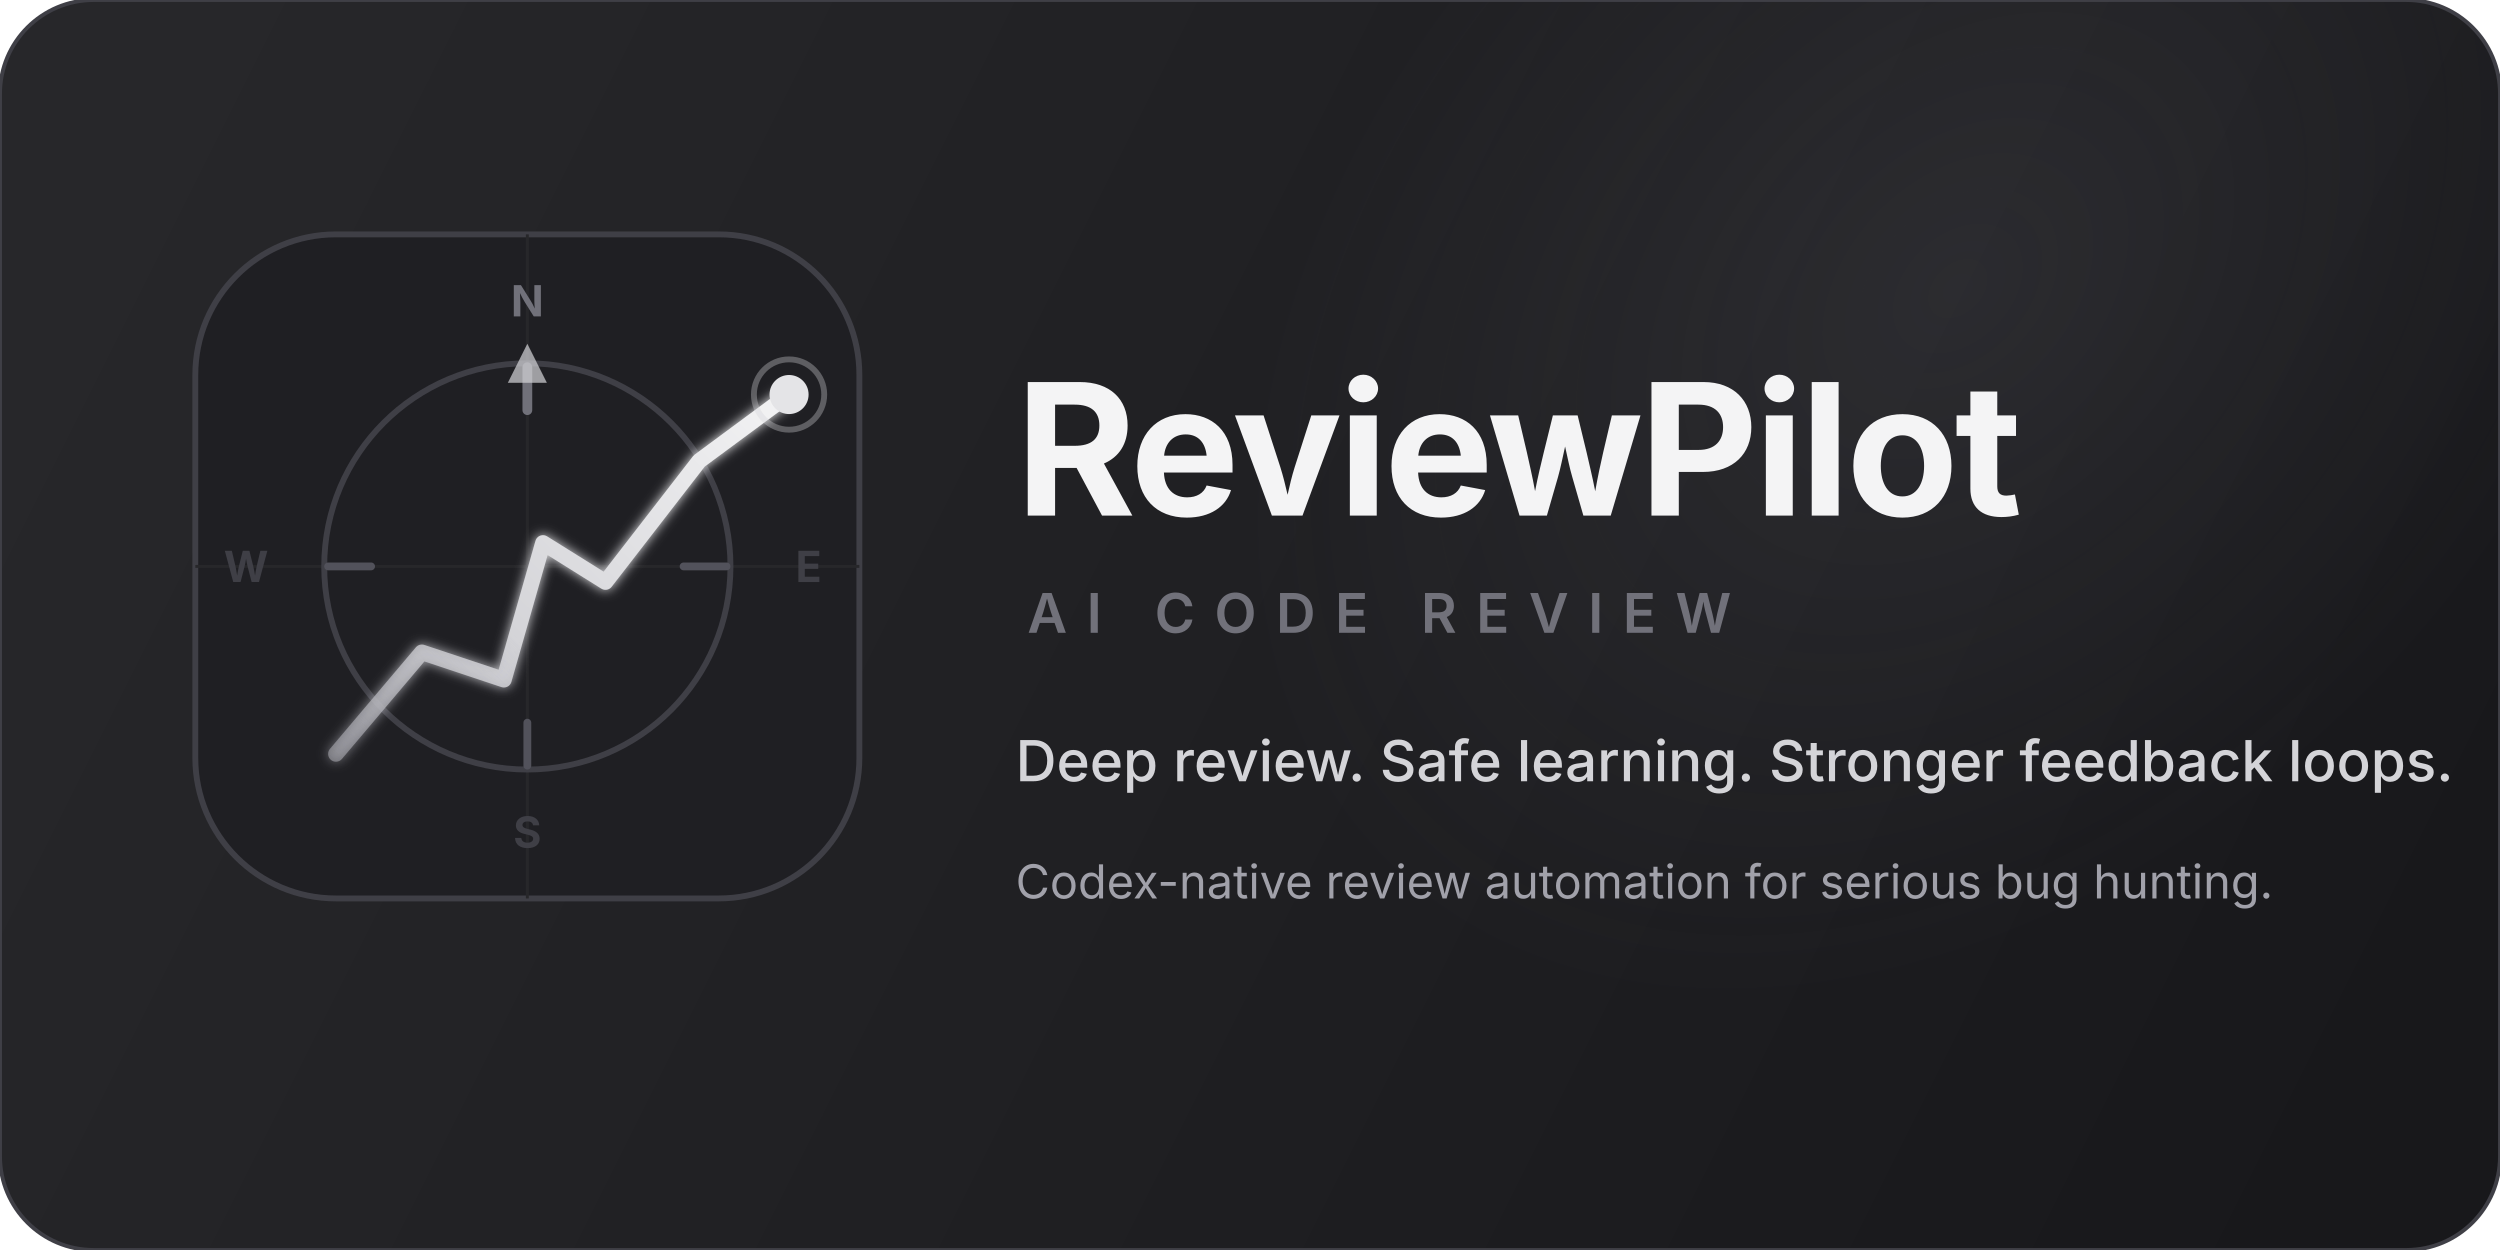
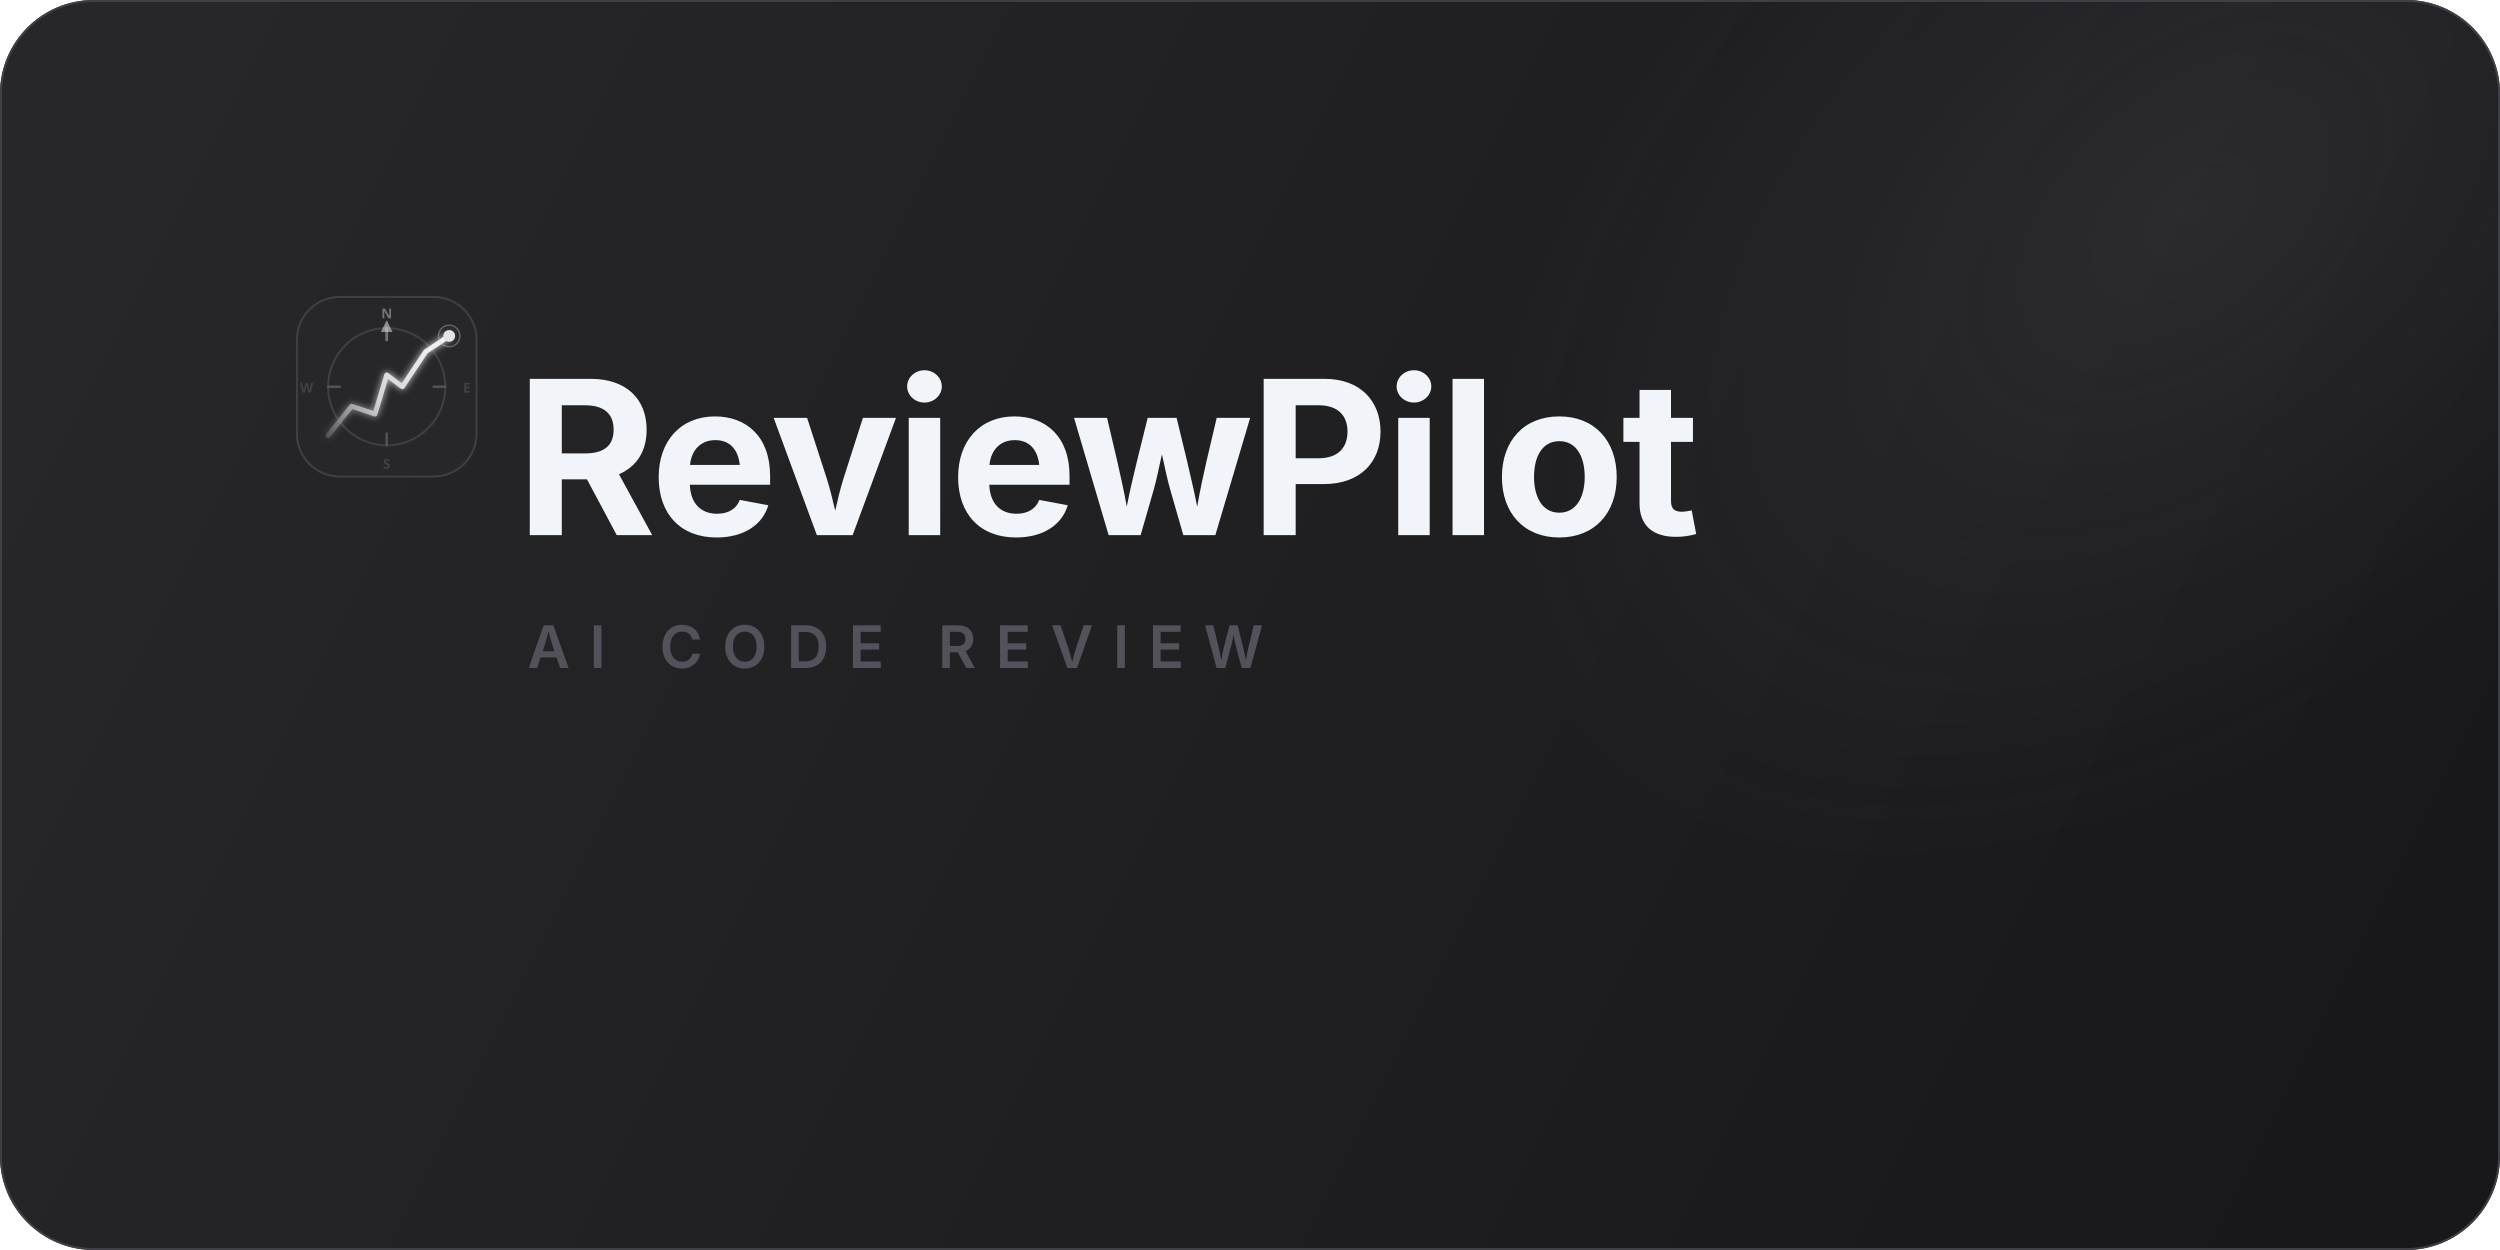
<svg xmlns="http://www.w3.org/2000/svg" width="1280" height="640" viewBox="0 0 1280 640" fill="none" role="img" aria-label="ReviewPilot graphite banner">
  <defs>
-     <linearGradient id="reviewpilot-banner-bg" x1="80" y1="40" x2="1200" y2="600" gradientUnits="userSpaceOnUse">
+     <linearGradient id="reviewpilot-github-banner-bg" x1="80" y1="40" x2="1200" y2="600" gradientUnits="userSpaceOnUse">
      <stop offset="0%" stop-color="#27272a" />
      <stop offset="100%" stop-color="#18181b" />
    </linearGradient>
-     <radialGradient id="reviewpilot-banner-glow" cx="0" cy="0" r="1" gradientUnits="userSpaceOnUse" gradientTransform="translate(1000 150) rotate(135) scale(420 300)">
+     <radialGradient id="reviewpilot-github-banner-glow" cx="0" cy="0" r="1" gradientUnits="userSpaceOnUse" gradientTransform="translate(1120 110) rotate(140) scale(420 260)">
      <stop stop-color="#71717a" stop-opacity="0.18" />
      <stop offset="1" stop-color="#71717a" stop-opacity="0" />
    </radialGradient>
-     <linearGradient id="reviewpilot-banner-route" x1="152" y1="410" x2="392" y2="160" gradientUnits="userSpaceOnUse">
-       <stop offset="0%" stop-color="#a1a1aa" stop-opacity="0.35" />
-       <stop offset="45%" stop-color="#d4d4d8" />
+     <linearGradient id="reviewpilot-github-banner-route" x1="20" y1="75" x2="80" y2="25" gradientUnits="userSpaceOnUse">
+       <stop offset="0%" stop-color="#a1a1aa" stop-opacity="0.3" />
+       <stop offset="40%" stop-color="#d4d4d8" />
      <stop offset="100%" stop-color="#f4f4f5" />
    </linearGradient>
-     <filter id="reviewpilot-banner-route-glow" x="-20%" y="-20%" width="140%" height="140%">
-       <feGaussianBlur stdDeviation="3" result="blurred" />
+     <filter id="reviewpilot-github-banner-route-glow" x="-20%" y="-20%" width="140%" height="140%">
+       <feGaussianBlur stdDeviation="1.8" result="blurred" />
      <feComposite in="SourceGraphic" in2="blurred" operator="over" />
    </filter>
+     <clipPath id="reviewpilot-github-banner-clip">
+       <rect x="4" y="4" width="92" height="92" rx="22" />
+     </clipPath>
  </defs>
-   <rect x="0" y="0" width="1280" height="640" rx="48" fill="url(#reviewpilot-banner-bg)" />
-   <rect x="0" y="0" width="1280" height="640" rx="48" fill="url(#reviewpilot-banner-glow)" />
-   <rect x="0" y="0" width="1280" height="640" rx="48" fill="none" stroke="#3f3f46" stroke-width="2" />
-   <g transform="translate(100 120)">
-     <rect x="0" y="0" width="340" height="340" rx="72" fill="#1f1f23" />
-     <rect x="0" y="0" width="340" height="340" rx="72" fill="none" stroke="#3f3f46" stroke-width="3" />
-     <line x1="170" y1="0" x2="170" y2="340" stroke="#27272a" stroke-width="1.5" />
-     <line x1="0" y1="170" x2="340" y2="170" stroke="#27272a" stroke-width="1.5" />
-     <circle cx="170" cy="170" r="104" fill="none" stroke="#3f3f46" stroke-width="3" />
-     <text x="170" y="42" text-anchor="middle" fill="#71717a" font-size="22" font-family="Inter, Segoe UI, Arial, sans-serif" font-weight="700">N</text>
-     <text x="170" y="314" text-anchor="middle" fill="#3f3f46" font-size="22" font-family="Inter, Segoe UI, Arial, sans-serif" font-weight="700">S</text>
-     <text x="314" y="178" text-anchor="middle" fill="#3f3f46" font-size="22" font-family="Inter, Segoe UI, Arial, sans-serif" font-weight="700">E</text>
-     <text x="26" y="178" text-anchor="middle" fill="#3f3f46" font-size="22" font-family="Inter, Segoe UI, Arial, sans-serif" font-weight="700">W</text>
-     <line x1="170" y1="68" x2="170" y2="90" stroke="#71717a" stroke-width="5" stroke-linecap="round" />
-     <line x1="170" y1="250" x2="170" y2="272" stroke="#52525b" stroke-width="4" stroke-linecap="round" />
-     <line x1="68" y1="170" x2="90" y2="170" stroke="#52525b" stroke-width="4" stroke-linecap="round" />
-     <line x1="250" y1="170" x2="272" y2="170" stroke="#52525b" stroke-width="4" stroke-linecap="round" />
-     <path d="M160 76L170 56L180 76Z" fill="#d4d4d8" opacity="0.7" />
-     <path d="M72 266L116 214L158 228L178 158L210 178L258 116L304 82" stroke="url(#reviewpilot-banner-route)" stroke-width="8" stroke-linecap="round" stroke-linejoin="round" fill="none" filter="url(#reviewpilot-banner-route-glow)" />
-     <circle cx="304" cy="82" r="10" fill="#e4e4e7" />
-     <circle cx="304" cy="82" r="18" fill="none" stroke="#d4d4d8" stroke-width="3" opacity="0.35" />
+   <rect x="0" y="0" width="1280" height="640" rx="48" fill="url(#reviewpilot-github-banner-bg)" />
+   <rect x="0" y="0" width="1280" height="640" rx="48" fill="url(#reviewpilot-github-banner-glow)" />
+   <rect x="0.5" y="0.5" width="1279" height="639" rx="47.5" fill="none" stroke="#3f3f46" />
+   <g transform="translate(148 148)">
+     <rect x="4" y="4" width="92" height="92" rx="22" fill="url(#reviewpilot-github-banner-bg)" />
+     <rect x="4" y="4" width="92" height="92" rx="22" fill="none" stroke="#3f3f46" stroke-width="1" />
+     <g clip-path="url(#reviewpilot-github-banner-clip)">
+       <line x1="50" y1="4" x2="50" y2="96" stroke="#27272a" stroke-width="0.5" />
+       <line x1="4" y1="50" x2="96" y2="50" stroke="#27272a" stroke-width="0.5" />
+       <circle cx="50" cy="50" r="30" fill="none" stroke="#3f3f46" stroke-width="1" />
+       <text x="50" y="15" text-anchor="middle" fill="#71717a" font-size="7" font-family="system-ui" font-weight="600">N</text>
+       <text x="50" y="92" text-anchor="middle" fill="#3f3f46" font-size="7" font-family="system-ui" font-weight="600">S</text>
+       <text x="91" y="53" text-anchor="middle" fill="#3f3f46" font-size="7" font-family="system-ui" font-weight="600">E</text>
+       <text x="9" y="53" text-anchor="middle" fill="#3f3f46" font-size="7" font-family="system-ui" font-weight="600">W</text>
+       <line x1="50" y1="20" x2="50" y2="26" stroke="#71717a" stroke-width="1.5" stroke-linecap="round" />
+       <line x1="50" y1="74" x2="50" y2="80" stroke="#52525b" stroke-width="1.25" stroke-linecap="round" />
+       <line x1="20" y1="50" x2="26" y2="50" stroke="#52525b" stroke-width="1.25" stroke-linecap="round" />
+       <line x1="74" y1="50" x2="80" y2="50" stroke="#52525b" stroke-width="1.25" stroke-linecap="round" />
+       <path d="M47 22L50 16L53 22Z" fill="#d4d4d8" opacity="0.6" />
+       <path d="M20 75L32 60L44 64L50 44L58 50L70 32L82 24" stroke="url(#reviewpilot-github-banner-route)" stroke-width="2.5" stroke-linecap="round" stroke-linejoin="round" fill="none" filter="url(#reviewpilot-github-banner-route-glow)" />
+       <circle cx="82" cy="24" r="3" fill="#e4e4e7" />
+       <circle cx="82" cy="24" r="5.5" fill="none" stroke="#d4d4d8" stroke-width="0.75" opacity="0.35" />
+     </g>
  </g>
-   <g transform="translate(520 186)">
-     <text x="0" y="78" fill="#f4f4f5" font-size="94" font-family="Inter, Segoe UI, Arial, sans-serif" font-weight="700" letter-spacing="-2">ReviewPilot</text>
-     <text x="6" y="138" fill="#71717a" font-size="28" font-family="Inter, Segoe UI, Arial, sans-serif" font-weight="600" letter-spacing="10">AI CODE REVIEW</text>
-     <text x="0" y="214" fill="#d4d4d8" font-size="29" font-family="Inter, Segoe UI, Arial, sans-serif" font-weight="500">Deep review. Safe learning. Stronger feedback loops.</text>
-     <text x="0" y="274" fill="#a1a1aa" font-size="24" font-family="Inter, Segoe UI, Arial, sans-serif">Codex-native review automation for serious bug hunting.</text>
+   <g transform="translate(264 188)">
+     <text x="0" y="86" fill="#f1f5f9" font-size="110" font-family="Inter, Segoe UI, Arial, sans-serif" font-weight="700" letter-spacing="-2">ReviewPilot</text>
+     <text x="6" y="154" fill="#52525b" font-size="30" font-family="Inter, Segoe UI, Arial, sans-serif" font-weight="600" letter-spacing="10">AI CODE REVIEW</text>
  </g>
</svg>
